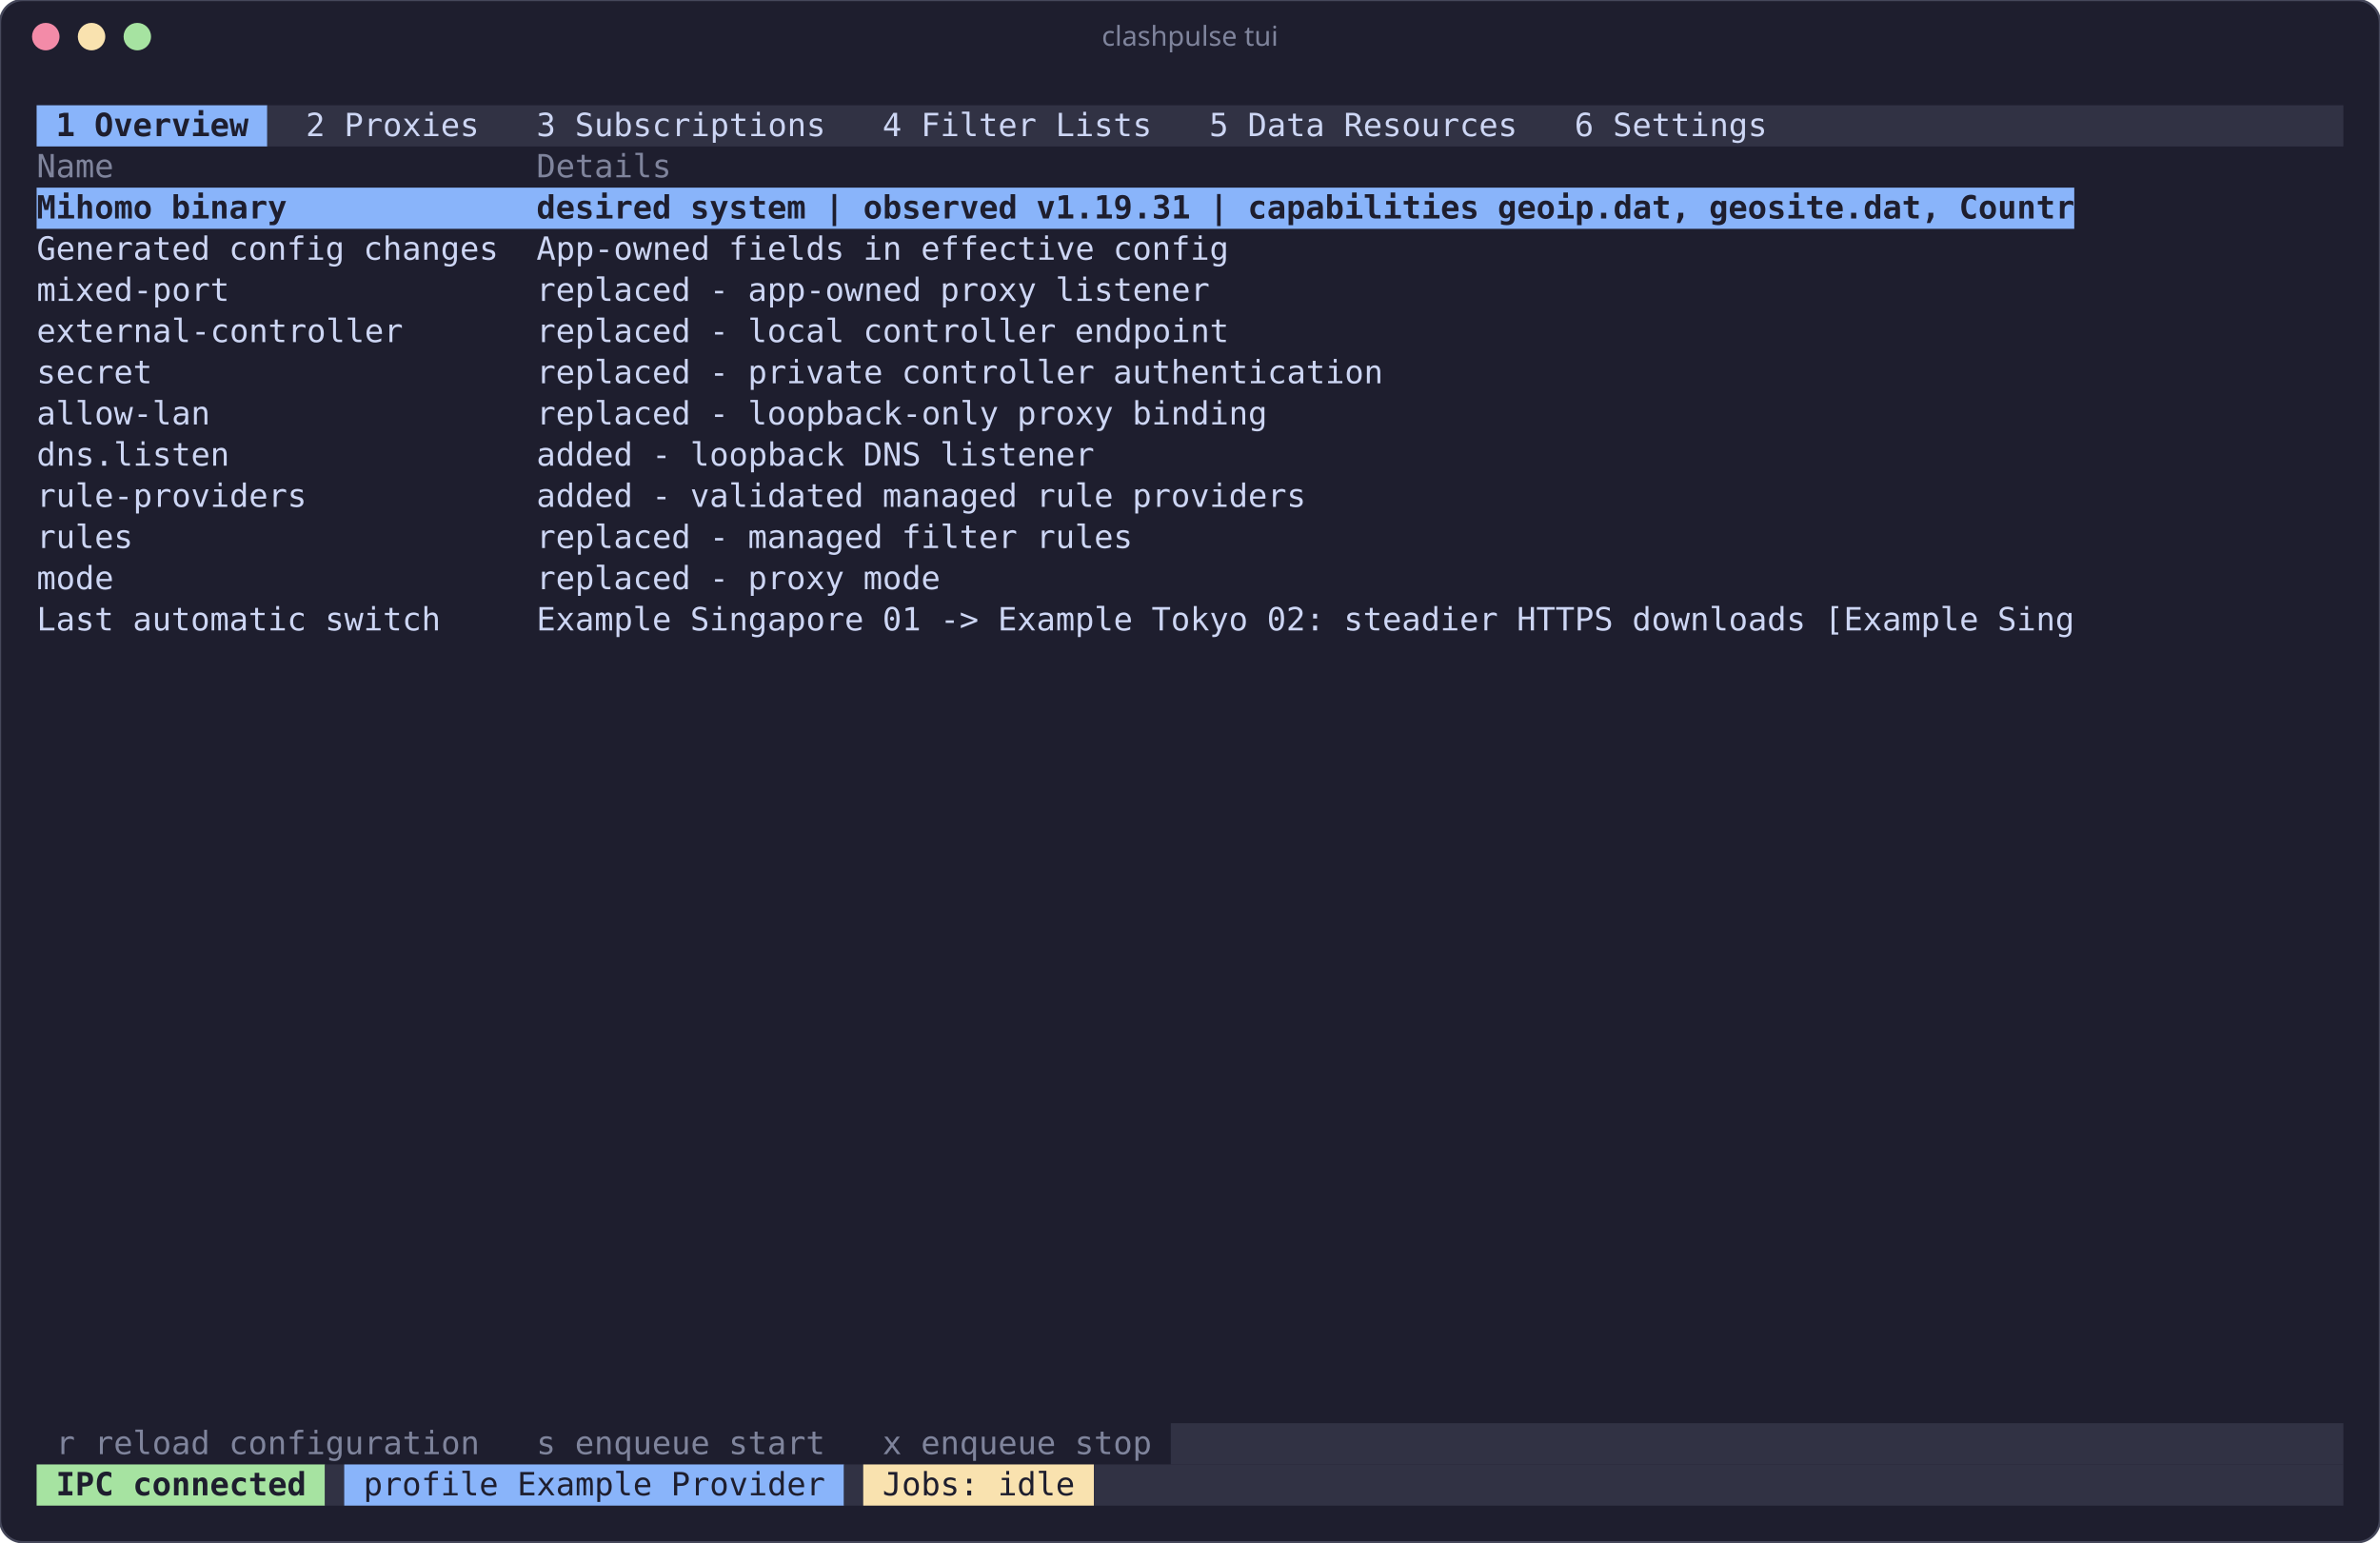
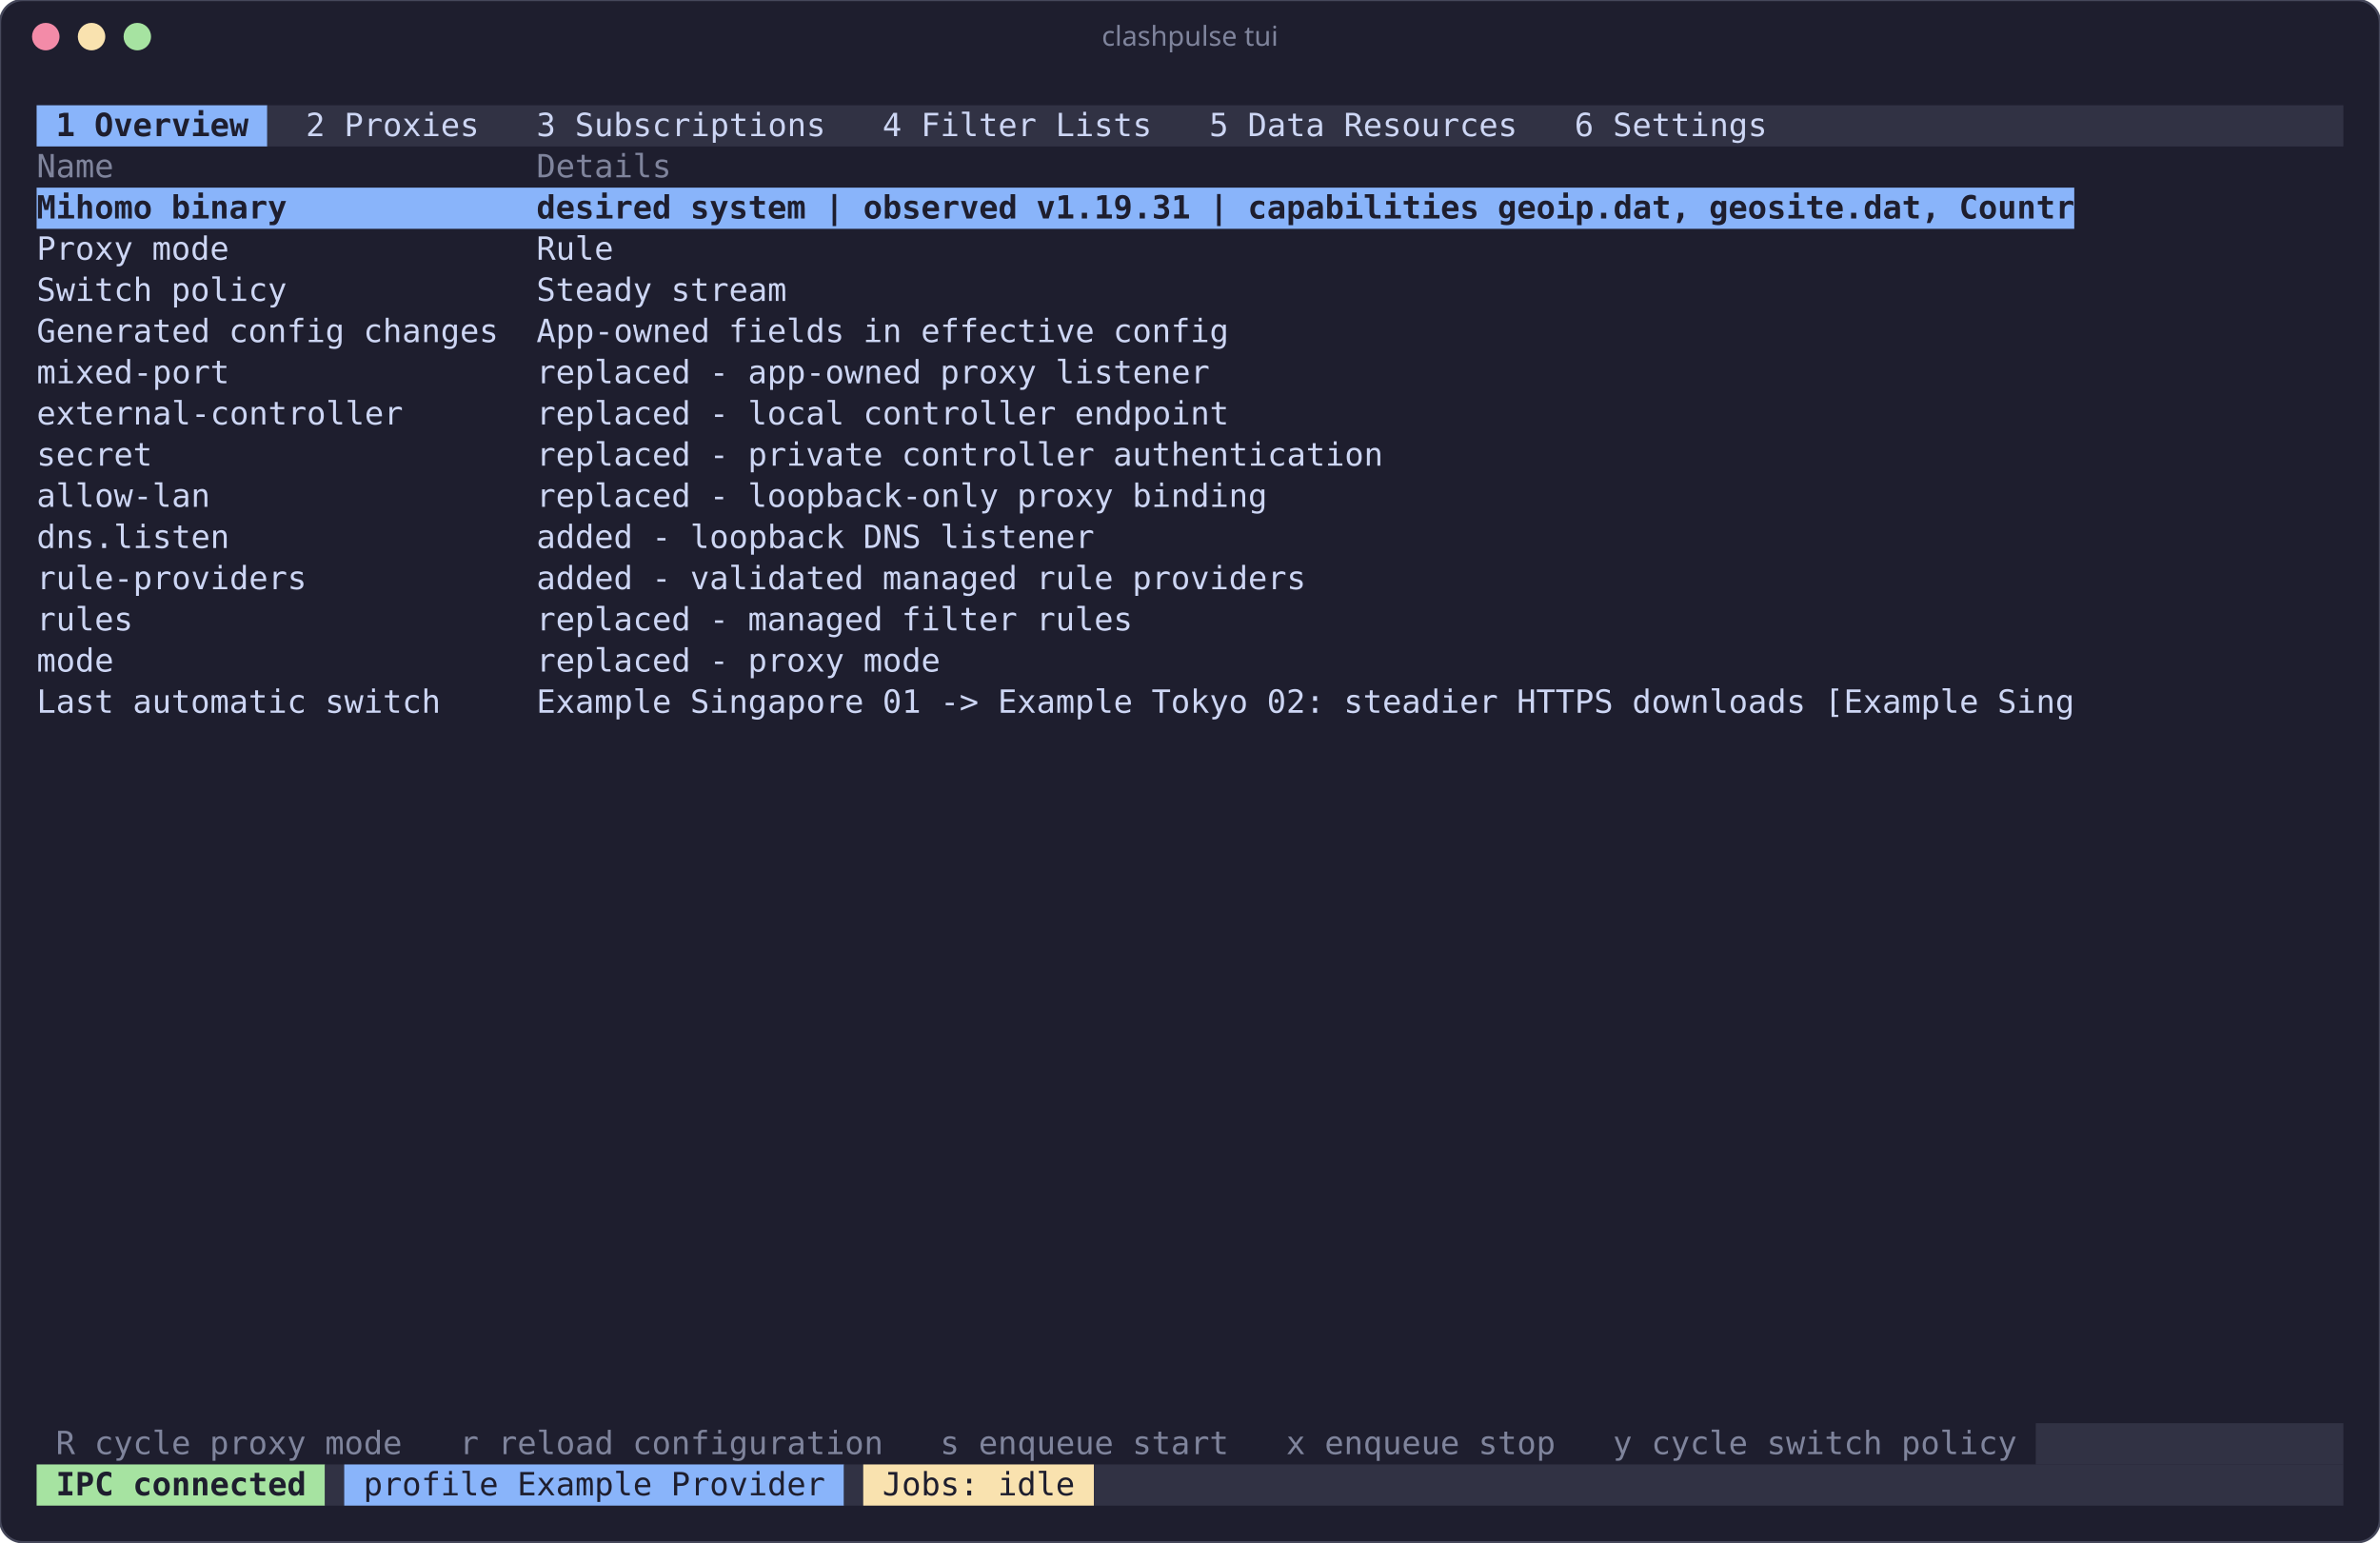
<svg xmlns="http://www.w3.org/2000/svg" width="1040" height="674" viewBox="0 0 1040 674">
  <rect width="1040" height="674" rx="10" fill="#1e1e2e" stroke="#45475a" />
  <circle cx="20" cy="16" r="6" fill="#f38ba8" />
  <circle cx="40" cy="16" r="6" fill="#f9e2af" />
  <circle cx="60" cy="16" r="6" fill="#a6e3a1" />
  <text x="520" y="20" fill="#7f849c" font-family="sans-serif" font-size="12" text-anchor="middle">clashpulse tui</text>
  <g transform="translate(16 46)" font-family="ui-monospace, 'JetBrains Mono', 'DejaVu Sans Mono', Menlo, Consolas, monospace" font-size="14">
    <rect x="0" y="0" width="100.8" height="18" fill="#89b4fa" />
    <rect x="100.8" y="0" width="907.2" height="18" fill="#313244" />
    <text x="8.4" y="13.5" fill="#1e1e2e" font-weight="bold" textLength="8.4" lengthAdjust="spacingAndGlyphs">1</text>
    <text x="25.2" y="13.5" fill="#1e1e2e" font-weight="bold" textLength="67.2" lengthAdjust="spacingAndGlyphs">Overview</text>
    <text x="117.6" y="13.5" fill="#cdd6f4" textLength="8.4" lengthAdjust="spacingAndGlyphs">2</text>
    <text x="134.4" y="13.5" fill="#cdd6f4" textLength="58.8" lengthAdjust="spacingAndGlyphs">Proxies</text>
    <text x="218.4" y="13.5" fill="#cdd6f4" textLength="8.4" lengthAdjust="spacingAndGlyphs">3</text>
    <text x="235.2" y="13.5" fill="#cdd6f4" textLength="109.2" lengthAdjust="spacingAndGlyphs">Subscriptions</text>
    <text x="369.6" y="13.5" fill="#cdd6f4" textLength="8.4" lengthAdjust="spacingAndGlyphs">4</text>
    <text x="386.4" y="13.5" fill="#cdd6f4" textLength="50.4" lengthAdjust="spacingAndGlyphs">Filter</text>
    <text x="445.2" y="13.5" fill="#cdd6f4" textLength="42" lengthAdjust="spacingAndGlyphs">Lists</text>
    <text x="512.4" y="13.5" fill="#cdd6f4" textLength="8.4" lengthAdjust="spacingAndGlyphs">5</text>
    <text x="529.2" y="13.5" fill="#cdd6f4" textLength="33.6" lengthAdjust="spacingAndGlyphs">Data</text>
    <text x="571.2" y="13.5" fill="#cdd6f4" textLength="75.6" lengthAdjust="spacingAndGlyphs">Resources</text>
    <text x="672" y="13.5" fill="#cdd6f4" textLength="8.4" lengthAdjust="spacingAndGlyphs">6</text>
    <text x="688.8" y="13.5" fill="#cdd6f4" textLength="67.2" lengthAdjust="spacingAndGlyphs">Settings</text>
    <text x="0" y="31.5" fill="#7f849c" textLength="33.6" lengthAdjust="spacingAndGlyphs">Name</text>
    <text x="218.4" y="31.5" fill="#7f849c" textLength="58.8" lengthAdjust="spacingAndGlyphs">Details</text>
    <rect x="0" y="36" width="890.4" height="18" fill="#89b4fa" />
    <text x="0" y="49.5" fill="#1e1e2e" font-weight="bold" textLength="50.4" lengthAdjust="spacingAndGlyphs">Mihomo</text>
    <text x="58.8" y="49.5" fill="#1e1e2e" font-weight="bold" textLength="50.4" lengthAdjust="spacingAndGlyphs">binary</text>
    <text x="218.4" y="49.5" fill="#1e1e2e" font-weight="bold" textLength="58.8" lengthAdjust="spacingAndGlyphs">desired</text>
    <text x="285.6" y="49.5" fill="#1e1e2e" font-weight="bold" textLength="50.4" lengthAdjust="spacingAndGlyphs">system</text>
    <text x="344.4" y="49.5" fill="#1e1e2e" font-weight="bold" textLength="8.4" lengthAdjust="spacingAndGlyphs">|</text>
    <text x="361.2" y="49.5" fill="#1e1e2e" font-weight="bold" textLength="67.2" lengthAdjust="spacingAndGlyphs">observed</text>
    <text x="436.8" y="49.5" fill="#1e1e2e" font-weight="bold" textLength="67.2" lengthAdjust="spacingAndGlyphs">v1.19.31</text>
    <text x="512.4" y="49.5" fill="#1e1e2e" font-weight="bold" textLength="8.4" lengthAdjust="spacingAndGlyphs">|</text>
    <text x="529.2" y="49.5" fill="#1e1e2e" font-weight="bold" textLength="100.8" lengthAdjust="spacingAndGlyphs">capabilities</text>
    <text x="638.4" y="49.5" fill="#1e1e2e" font-weight="bold" textLength="84" lengthAdjust="spacingAndGlyphs">geoip.dat,</text>
    <text x="730.8" y="49.5" fill="#1e1e2e" font-weight="bold" textLength="100.8" lengthAdjust="spacingAndGlyphs">geosite.dat,</text>
    <text x="840" y="49.5" fill="#1e1e2e" font-weight="bold" textLength="50.4" lengthAdjust="spacingAndGlyphs">Countr</text>
-     <text x="0" y="67.5" fill="#cdd6f4" textLength="75.6" lengthAdjust="spacingAndGlyphs">Generated</text>
-     <text x="84" y="67.5" fill="#cdd6f4" textLength="50.4" lengthAdjust="spacingAndGlyphs">config</text>
-     <text x="142.8" y="67.5" fill="#cdd6f4" textLength="58.8" lengthAdjust="spacingAndGlyphs">changes</text>
-     <text x="218.4" y="67.5" fill="#cdd6f4" textLength="75.6" lengthAdjust="spacingAndGlyphs">App-owned</text>
-     <text x="302.4" y="67.5" fill="#cdd6f4" textLength="50.4" lengthAdjust="spacingAndGlyphs">fields</text>
-     <text x="361.2" y="67.5" fill="#cdd6f4" textLength="16.8" lengthAdjust="spacingAndGlyphs">in</text>
-     <text x="386.4" y="67.5" fill="#cdd6f4" textLength="75.6" lengthAdjust="spacingAndGlyphs">effective</text>
-     <text x="470.4" y="67.5" fill="#cdd6f4" textLength="50.4" lengthAdjust="spacingAndGlyphs">config</text>
-     <text x="0" y="85.5" fill="#cdd6f4" textLength="84" lengthAdjust="spacingAndGlyphs">mixed-port</text>
-     <text x="218.4" y="85.5" fill="#cdd6f4" textLength="67.2" lengthAdjust="spacingAndGlyphs">replaced</text>
-     <text x="294" y="85.5" fill="#cdd6f4" textLength="8.4" lengthAdjust="spacingAndGlyphs">-</text>
-     <text x="310.8" y="85.5" fill="#cdd6f4" textLength="75.6" lengthAdjust="spacingAndGlyphs">app-owned</text>
-     <text x="394.8" y="85.5" fill="#cdd6f4" textLength="42" lengthAdjust="spacingAndGlyphs">proxy</text>
-     <text x="445.2" y="85.5" fill="#cdd6f4" textLength="67.2" lengthAdjust="spacingAndGlyphs">listener</text>
-     <text x="0" y="103.5" fill="#cdd6f4" textLength="159.6" lengthAdjust="spacingAndGlyphs">external-controller</text>
-     <text x="218.4" y="103.5" fill="#cdd6f4" textLength="67.2" lengthAdjust="spacingAndGlyphs">replaced</text>
-     <text x="294" y="103.5" fill="#cdd6f4" textLength="8.4" lengthAdjust="spacingAndGlyphs">-</text>
-     <text x="310.8" y="103.5" fill="#cdd6f4" textLength="42" lengthAdjust="spacingAndGlyphs">local</text>
-     <text x="361.2" y="103.5" fill="#cdd6f4" textLength="84" lengthAdjust="spacingAndGlyphs">controller</text>
-     <text x="453.6" y="103.5" fill="#cdd6f4" textLength="67.2" lengthAdjust="spacingAndGlyphs">endpoint</text>
-     <text x="0" y="121.5" fill="#cdd6f4" textLength="50.4" lengthAdjust="spacingAndGlyphs">secret</text>
+     <text x="0" y="67.5" fill="#cdd6f4" textLength="42" lengthAdjust="spacingAndGlyphs">Proxy</text>
+     <text x="50.4" y="67.5" fill="#cdd6f4" textLength="33.6" lengthAdjust="spacingAndGlyphs">mode</text>
+     <text x="218.4" y="67.5" fill="#cdd6f4" textLength="33.6" lengthAdjust="spacingAndGlyphs">Rule</text>
+     <text x="0" y="85.5" fill="#cdd6f4" textLength="50.4" lengthAdjust="spacingAndGlyphs">Switch</text>
+     <text x="58.8" y="85.5" fill="#cdd6f4" textLength="50.4" lengthAdjust="spacingAndGlyphs">policy</text>
+     <text x="218.4" y="85.5" fill="#cdd6f4" textLength="50.4" lengthAdjust="spacingAndGlyphs">Steady</text>
+     <text x="277.2" y="85.5" fill="#cdd6f4" textLength="50.4" lengthAdjust="spacingAndGlyphs">stream</text>
+     <text x="0" y="103.5" fill="#cdd6f4" textLength="75.6" lengthAdjust="spacingAndGlyphs">Generated</text>
+     <text x="84" y="103.5" fill="#cdd6f4" textLength="50.4" lengthAdjust="spacingAndGlyphs">config</text>
+     <text x="142.8" y="103.5" fill="#cdd6f4" textLength="58.8" lengthAdjust="spacingAndGlyphs">changes</text>
+     <text x="218.4" y="103.5" fill="#cdd6f4" textLength="75.6" lengthAdjust="spacingAndGlyphs">App-owned</text>
+     <text x="302.4" y="103.5" fill="#cdd6f4" textLength="50.4" lengthAdjust="spacingAndGlyphs">fields</text>
+     <text x="361.2" y="103.5" fill="#cdd6f4" textLength="16.8" lengthAdjust="spacingAndGlyphs">in</text>
+     <text x="386.4" y="103.5" fill="#cdd6f4" textLength="75.6" lengthAdjust="spacingAndGlyphs">effective</text>
+     <text x="470.4" y="103.5" fill="#cdd6f4" textLength="50.4" lengthAdjust="spacingAndGlyphs">config</text>
+     <text x="0" y="121.5" fill="#cdd6f4" textLength="84" lengthAdjust="spacingAndGlyphs">mixed-port</text>
    <text x="218.4" y="121.5" fill="#cdd6f4" textLength="67.2" lengthAdjust="spacingAndGlyphs">replaced</text>
    <text x="294" y="121.5" fill="#cdd6f4" textLength="8.4" lengthAdjust="spacingAndGlyphs">-</text>
-     <text x="310.8" y="121.5" fill="#cdd6f4" textLength="58.8" lengthAdjust="spacingAndGlyphs">private</text>
-     <text x="378" y="121.5" fill="#cdd6f4" textLength="84" lengthAdjust="spacingAndGlyphs">controller</text>
-     <text x="470.4" y="121.5" fill="#cdd6f4" textLength="117.6" lengthAdjust="spacingAndGlyphs">authentication</text>
-     <text x="0" y="139.5" fill="#cdd6f4" textLength="75.6" lengthAdjust="spacingAndGlyphs">allow-lan</text>
+     <text x="310.8" y="121.5" fill="#cdd6f4" textLength="75.6" lengthAdjust="spacingAndGlyphs">app-owned</text>
+     <text x="394.8" y="121.5" fill="#cdd6f4" textLength="42" lengthAdjust="spacingAndGlyphs">proxy</text>
+     <text x="445.2" y="121.5" fill="#cdd6f4" textLength="67.2" lengthAdjust="spacingAndGlyphs">listener</text>
+     <text x="0" y="139.5" fill="#cdd6f4" textLength="159.6" lengthAdjust="spacingAndGlyphs">external-controller</text>
    <text x="218.4" y="139.5" fill="#cdd6f4" textLength="67.2" lengthAdjust="spacingAndGlyphs">replaced</text>
    <text x="294" y="139.5" fill="#cdd6f4" textLength="8.4" lengthAdjust="spacingAndGlyphs">-</text>
-     <text x="310.8" y="139.5" fill="#cdd6f4" textLength="109.2" lengthAdjust="spacingAndGlyphs">loopback-only</text>
-     <text x="428.4" y="139.5" fill="#cdd6f4" textLength="42" lengthAdjust="spacingAndGlyphs">proxy</text>
-     <text x="478.8" y="139.5" fill="#cdd6f4" textLength="58.8" lengthAdjust="spacingAndGlyphs">binding</text>
-     <text x="0" y="157.5" fill="#cdd6f4" textLength="84" lengthAdjust="spacingAndGlyphs">dns.listen</text>
-     <text x="218.4" y="157.5" fill="#cdd6f4" textLength="42" lengthAdjust="spacingAndGlyphs">added</text>
-     <text x="268.8" y="157.5" fill="#cdd6f4" textLength="8.4" lengthAdjust="spacingAndGlyphs">-</text>
-     <text x="285.6" y="157.5" fill="#cdd6f4" textLength="67.2" lengthAdjust="spacingAndGlyphs">loopback</text>
-     <text x="361.2" y="157.5" fill="#cdd6f4" textLength="25.2" lengthAdjust="spacingAndGlyphs">DNS</text>
-     <text x="394.8" y="157.5" fill="#cdd6f4" textLength="67.2" lengthAdjust="spacingAndGlyphs">listener</text>
-     <text x="0" y="175.5" fill="#cdd6f4" textLength="117.6" lengthAdjust="spacingAndGlyphs">rule-providers</text>
-     <text x="218.4" y="175.5" fill="#cdd6f4" textLength="42" lengthAdjust="spacingAndGlyphs">added</text>
-     <text x="268.8" y="175.5" fill="#cdd6f4" textLength="8.4" lengthAdjust="spacingAndGlyphs">-</text>
-     <text x="285.6" y="175.5" fill="#cdd6f4" textLength="75.6" lengthAdjust="spacingAndGlyphs">validated</text>
-     <text x="369.6" y="175.5" fill="#cdd6f4" textLength="58.8" lengthAdjust="spacingAndGlyphs">managed</text>
-     <text x="436.8" y="175.5" fill="#cdd6f4" textLength="33.6" lengthAdjust="spacingAndGlyphs">rule</text>
-     <text x="478.8" y="175.5" fill="#cdd6f4" textLength="75.6" lengthAdjust="spacingAndGlyphs">providers</text>
-     <text x="0" y="193.5" fill="#cdd6f4" textLength="42" lengthAdjust="spacingAndGlyphs">rules</text>
-     <text x="218.4" y="193.5" fill="#cdd6f4" textLength="67.2" lengthAdjust="spacingAndGlyphs">replaced</text>
-     <text x="294" y="193.5" fill="#cdd6f4" textLength="8.4" lengthAdjust="spacingAndGlyphs">-</text>
-     <text x="310.8" y="193.5" fill="#cdd6f4" textLength="58.8" lengthAdjust="spacingAndGlyphs">managed</text>
-     <text x="378" y="193.5" fill="#cdd6f4" textLength="50.4" lengthAdjust="spacingAndGlyphs">filter</text>
-     <text x="436.8" y="193.5" fill="#cdd6f4" textLength="42" lengthAdjust="spacingAndGlyphs">rules</text>
-     <text x="0" y="211.5" fill="#cdd6f4" textLength="33.6" lengthAdjust="spacingAndGlyphs">mode</text>
-     <text x="218.4" y="211.5" fill="#cdd6f4" textLength="67.2" lengthAdjust="spacingAndGlyphs">replaced</text>
-     <text x="294" y="211.5" fill="#cdd6f4" textLength="8.4" lengthAdjust="spacingAndGlyphs">-</text>
-     <text x="310.8" y="211.5" fill="#cdd6f4" textLength="42" lengthAdjust="spacingAndGlyphs">proxy</text>
-     <text x="361.2" y="211.5" fill="#cdd6f4" textLength="33.6" lengthAdjust="spacingAndGlyphs">mode</text>
-     <text x="0" y="229.5" fill="#cdd6f4" textLength="33.6" lengthAdjust="spacingAndGlyphs">Last</text>
-     <text x="42" y="229.5" fill="#cdd6f4" textLength="75.6" lengthAdjust="spacingAndGlyphs">automatic</text>
-     <text x="126" y="229.5" fill="#cdd6f4" textLength="50.4" lengthAdjust="spacingAndGlyphs">switch</text>
-     <text x="218.4" y="229.5" fill="#cdd6f4" textLength="58.8" lengthAdjust="spacingAndGlyphs">Example</text>
-     <text x="285.6" y="229.5" fill="#cdd6f4" textLength="75.6" lengthAdjust="spacingAndGlyphs">Singapore</text>
-     <text x="369.6" y="229.5" fill="#cdd6f4" textLength="16.8" lengthAdjust="spacingAndGlyphs">01</text>
-     <text x="394.8" y="229.5" fill="#cdd6f4" textLength="16.8" lengthAdjust="spacingAndGlyphs">-&gt;</text>
-     <text x="420" y="229.5" fill="#cdd6f4" textLength="58.8" lengthAdjust="spacingAndGlyphs">Example</text>
-     <text x="487.2" y="229.5" fill="#cdd6f4" textLength="42" lengthAdjust="spacingAndGlyphs">Tokyo</text>
-     <text x="537.6" y="229.5" fill="#cdd6f4" textLength="25.2" lengthAdjust="spacingAndGlyphs">02:</text>
-     <text x="571.2" y="229.5" fill="#cdd6f4" textLength="67.2" lengthAdjust="spacingAndGlyphs">steadier</text>
-     <text x="646.8" y="229.5" fill="#cdd6f4" textLength="42" lengthAdjust="spacingAndGlyphs">HTTPS</text>
-     <text x="697.2" y="229.5" fill="#cdd6f4" textLength="75.6" lengthAdjust="spacingAndGlyphs">downloads</text>
-     <text x="781.2" y="229.5" fill="#cdd6f4" textLength="67.2" lengthAdjust="spacingAndGlyphs">[Example</text>
-     <text x="856.8" y="229.5" fill="#cdd6f4" textLength="33.6" lengthAdjust="spacingAndGlyphs">Sing</text>
-     <rect x="495.6" y="576" width="512.4" height="18" fill="#313244" />
-     <text x="8.4" y="589.5" fill="#7f849c" textLength="8.4" lengthAdjust="spacingAndGlyphs">r</text>
-     <text x="25.2" y="589.5" fill="#7f849c" textLength="50.4" lengthAdjust="spacingAndGlyphs">reload</text>
-     <text x="84" y="589.5" fill="#7f849c" textLength="109.2" lengthAdjust="spacingAndGlyphs">configuration</text>
-     <text x="218.4" y="589.5" fill="#7f849c" textLength="8.4" lengthAdjust="spacingAndGlyphs">s</text>
-     <text x="235.2" y="589.5" fill="#7f849c" textLength="58.8" lengthAdjust="spacingAndGlyphs">enqueue</text>
-     <text x="302.4" y="589.5" fill="#7f849c" textLength="42" lengthAdjust="spacingAndGlyphs">start</text>
-     <text x="369.6" y="589.5" fill="#7f849c" textLength="8.4" lengthAdjust="spacingAndGlyphs">x</text>
-     <text x="386.4" y="589.5" fill="#7f849c" textLength="58.8" lengthAdjust="spacingAndGlyphs">enqueue</text>
-     <text x="453.6" y="589.5" fill="#7f849c" textLength="33.6" lengthAdjust="spacingAndGlyphs">stop</text>
+     <text x="310.8" y="139.5" fill="#cdd6f4" textLength="42" lengthAdjust="spacingAndGlyphs">local</text>
+     <text x="361.2" y="139.5" fill="#cdd6f4" textLength="84" lengthAdjust="spacingAndGlyphs">controller</text>
+     <text x="453.6" y="139.5" fill="#cdd6f4" textLength="67.2" lengthAdjust="spacingAndGlyphs">endpoint</text>
+     <text x="0" y="157.5" fill="#cdd6f4" textLength="50.4" lengthAdjust="spacingAndGlyphs">secret</text>
+     <text x="218.4" y="157.5" fill="#cdd6f4" textLength="67.2" lengthAdjust="spacingAndGlyphs">replaced</text>
+     <text x="294" y="157.5" fill="#cdd6f4" textLength="8.4" lengthAdjust="spacingAndGlyphs">-</text>
+     <text x="310.8" y="157.5" fill="#cdd6f4" textLength="58.8" lengthAdjust="spacingAndGlyphs">private</text>
+     <text x="378" y="157.5" fill="#cdd6f4" textLength="84" lengthAdjust="spacingAndGlyphs">controller</text>
+     <text x="470.4" y="157.5" fill="#cdd6f4" textLength="117.6" lengthAdjust="spacingAndGlyphs">authentication</text>
+     <text x="0" y="175.5" fill="#cdd6f4" textLength="75.6" lengthAdjust="spacingAndGlyphs">allow-lan</text>
+     <text x="218.4" y="175.5" fill="#cdd6f4" textLength="67.2" lengthAdjust="spacingAndGlyphs">replaced</text>
+     <text x="294" y="175.5" fill="#cdd6f4" textLength="8.4" lengthAdjust="spacingAndGlyphs">-</text>
+     <text x="310.8" y="175.5" fill="#cdd6f4" textLength="109.2" lengthAdjust="spacingAndGlyphs">loopback-only</text>
+     <text x="428.4" y="175.5" fill="#cdd6f4" textLength="42" lengthAdjust="spacingAndGlyphs">proxy</text>
+     <text x="478.8" y="175.5" fill="#cdd6f4" textLength="58.8" lengthAdjust="spacingAndGlyphs">binding</text>
+     <text x="0" y="193.5" fill="#cdd6f4" textLength="84" lengthAdjust="spacingAndGlyphs">dns.listen</text>
+     <text x="218.4" y="193.5" fill="#cdd6f4" textLength="42" lengthAdjust="spacingAndGlyphs">added</text>
+     <text x="268.8" y="193.5" fill="#cdd6f4" textLength="8.4" lengthAdjust="spacingAndGlyphs">-</text>
+     <text x="285.6" y="193.5" fill="#cdd6f4" textLength="67.2" lengthAdjust="spacingAndGlyphs">loopback</text>
+     <text x="361.2" y="193.5" fill="#cdd6f4" textLength="25.2" lengthAdjust="spacingAndGlyphs">DNS</text>
+     <text x="394.8" y="193.5" fill="#cdd6f4" textLength="67.2" lengthAdjust="spacingAndGlyphs">listener</text>
+     <text x="0" y="211.5" fill="#cdd6f4" textLength="117.6" lengthAdjust="spacingAndGlyphs">rule-providers</text>
+     <text x="218.4" y="211.5" fill="#cdd6f4" textLength="42" lengthAdjust="spacingAndGlyphs">added</text>
+     <text x="268.8" y="211.5" fill="#cdd6f4" textLength="8.4" lengthAdjust="spacingAndGlyphs">-</text>
+     <text x="285.6" y="211.5" fill="#cdd6f4" textLength="75.6" lengthAdjust="spacingAndGlyphs">validated</text>
+     <text x="369.6" y="211.5" fill="#cdd6f4" textLength="58.8" lengthAdjust="spacingAndGlyphs">managed</text>
+     <text x="436.8" y="211.5" fill="#cdd6f4" textLength="33.6" lengthAdjust="spacingAndGlyphs">rule</text>
+     <text x="478.8" y="211.5" fill="#cdd6f4" textLength="75.6" lengthAdjust="spacingAndGlyphs">providers</text>
+     <text x="0" y="229.5" fill="#cdd6f4" textLength="42" lengthAdjust="spacingAndGlyphs">rules</text>
+     <text x="218.4" y="229.5" fill="#cdd6f4" textLength="67.2" lengthAdjust="spacingAndGlyphs">replaced</text>
+     <text x="294" y="229.5" fill="#cdd6f4" textLength="8.4" lengthAdjust="spacingAndGlyphs">-</text>
+     <text x="310.8" y="229.5" fill="#cdd6f4" textLength="58.8" lengthAdjust="spacingAndGlyphs">managed</text>
+     <text x="378" y="229.5" fill="#cdd6f4" textLength="50.4" lengthAdjust="spacingAndGlyphs">filter</text>
+     <text x="436.8" y="229.5" fill="#cdd6f4" textLength="42" lengthAdjust="spacingAndGlyphs">rules</text>
+     <text x="0" y="247.5" fill="#cdd6f4" textLength="33.6" lengthAdjust="spacingAndGlyphs">mode</text>
+     <text x="218.4" y="247.5" fill="#cdd6f4" textLength="67.2" lengthAdjust="spacingAndGlyphs">replaced</text>
+     <text x="294" y="247.5" fill="#cdd6f4" textLength="8.4" lengthAdjust="spacingAndGlyphs">-</text>
+     <text x="310.8" y="247.5" fill="#cdd6f4" textLength="42" lengthAdjust="spacingAndGlyphs">proxy</text>
+     <text x="361.2" y="247.5" fill="#cdd6f4" textLength="33.6" lengthAdjust="spacingAndGlyphs">mode</text>
+     <text x="0" y="265.5" fill="#cdd6f4" textLength="33.6" lengthAdjust="spacingAndGlyphs">Last</text>
+     <text x="42" y="265.5" fill="#cdd6f4" textLength="75.6" lengthAdjust="spacingAndGlyphs">automatic</text>
+     <text x="126" y="265.5" fill="#cdd6f4" textLength="50.4" lengthAdjust="spacingAndGlyphs">switch</text>
+     <text x="218.4" y="265.5" fill="#cdd6f4" textLength="58.8" lengthAdjust="spacingAndGlyphs">Example</text>
+     <text x="285.6" y="265.5" fill="#cdd6f4" textLength="75.6" lengthAdjust="spacingAndGlyphs">Singapore</text>
+     <text x="369.6" y="265.5" fill="#cdd6f4" textLength="16.8" lengthAdjust="spacingAndGlyphs">01</text>
+     <text x="394.8" y="265.5" fill="#cdd6f4" textLength="16.8" lengthAdjust="spacingAndGlyphs">-&gt;</text>
+     <text x="420" y="265.5" fill="#cdd6f4" textLength="58.8" lengthAdjust="spacingAndGlyphs">Example</text>
+     <text x="487.2" y="265.5" fill="#cdd6f4" textLength="42" lengthAdjust="spacingAndGlyphs">Tokyo</text>
+     <text x="537.6" y="265.5" fill="#cdd6f4" textLength="25.2" lengthAdjust="spacingAndGlyphs">02:</text>
+     <text x="571.2" y="265.5" fill="#cdd6f4" textLength="67.2" lengthAdjust="spacingAndGlyphs">steadier</text>
+     <text x="646.8" y="265.5" fill="#cdd6f4" textLength="42" lengthAdjust="spacingAndGlyphs">HTTPS</text>
+     <text x="697.2" y="265.5" fill="#cdd6f4" textLength="75.6" lengthAdjust="spacingAndGlyphs">downloads</text>
+     <text x="781.2" y="265.5" fill="#cdd6f4" textLength="67.2" lengthAdjust="spacingAndGlyphs">[Example</text>
+     <text x="856.8" y="265.5" fill="#cdd6f4" textLength="33.6" lengthAdjust="spacingAndGlyphs">Sing</text>
+     <rect x="873.6" y="576" width="134.4" height="18" fill="#313244" />
+     <text x="8.4" y="589.5" fill="#7f849c" textLength="8.4" lengthAdjust="spacingAndGlyphs">R</text>
+     <text x="25.2" y="589.5" fill="#7f849c" textLength="42" lengthAdjust="spacingAndGlyphs">cycle</text>
+     <text x="75.6" y="589.5" fill="#7f849c" textLength="42" lengthAdjust="spacingAndGlyphs">proxy</text>
+     <text x="126" y="589.5" fill="#7f849c" textLength="33.6" lengthAdjust="spacingAndGlyphs">mode</text>
+     <text x="184.8" y="589.5" fill="#7f849c" textLength="8.4" lengthAdjust="spacingAndGlyphs">r</text>
+     <text x="201.6" y="589.5" fill="#7f849c" textLength="50.4" lengthAdjust="spacingAndGlyphs">reload</text>
+     <text x="260.4" y="589.5" fill="#7f849c" textLength="109.2" lengthAdjust="spacingAndGlyphs">configuration</text>
+     <text x="394.8" y="589.5" fill="#7f849c" textLength="8.4" lengthAdjust="spacingAndGlyphs">s</text>
+     <text x="411.6" y="589.5" fill="#7f849c" textLength="58.8" lengthAdjust="spacingAndGlyphs">enqueue</text>
+     <text x="478.8" y="589.5" fill="#7f849c" textLength="42" lengthAdjust="spacingAndGlyphs">start</text>
+     <text x="546" y="589.5" fill="#7f849c" textLength="8.4" lengthAdjust="spacingAndGlyphs">x</text>
+     <text x="562.8" y="589.5" fill="#7f849c" textLength="58.8" lengthAdjust="spacingAndGlyphs">enqueue</text>
+     <text x="630" y="589.5" fill="#7f849c" textLength="33.6" lengthAdjust="spacingAndGlyphs">stop</text>
+     <text x="688.8" y="589.5" fill="#7f849c" textLength="8.4" lengthAdjust="spacingAndGlyphs">y</text>
+     <text x="705.6" y="589.5" fill="#7f849c" textLength="42" lengthAdjust="spacingAndGlyphs">cycle</text>
+     <text x="756" y="589.5" fill="#7f849c" textLength="50.4" lengthAdjust="spacingAndGlyphs">switch</text>
+     <text x="814.8" y="589.5" fill="#7f849c" textLength="50.4" lengthAdjust="spacingAndGlyphs">policy</text>
    <rect x="0" y="594" width="126" height="18" fill="#a6e3a1" />
    <rect x="126" y="594" width="8.4" height="18" fill="#313244" />
    <rect x="134.4" y="594" width="218.4" height="18" fill="#89b4fa" />
    <rect x="352.8" y="594" width="8.4" height="18" fill="#313244" />
    <rect x="361.2" y="594" width="100.8" height="18" fill="#f9e2af" />
    <rect x="462" y="594" width="546" height="18" fill="#313244" />
    <text x="8.4" y="607.5" fill="#1e1e2e" font-weight="bold" textLength="25.2" lengthAdjust="spacingAndGlyphs">IPC</text>
    <text x="42" y="607.5" fill="#1e1e2e" font-weight="bold" textLength="75.6" lengthAdjust="spacingAndGlyphs">connected</text>
    <text x="142.8" y="607.5" fill="#1e1e2e" textLength="58.8" lengthAdjust="spacingAndGlyphs">profile</text>
    <text x="210" y="607.5" fill="#1e1e2e" textLength="58.8" lengthAdjust="spacingAndGlyphs">Example</text>
    <text x="277.2" y="607.5" fill="#1e1e2e" textLength="67.2" lengthAdjust="spacingAndGlyphs">Provider</text>
    <text x="369.6" y="607.5" fill="#1e1e2e" textLength="42" lengthAdjust="spacingAndGlyphs">Jobs:</text>
    <text x="420" y="607.5" fill="#1e1e2e" textLength="33.6" lengthAdjust="spacingAndGlyphs">idle</text>
  </g>
</svg>
